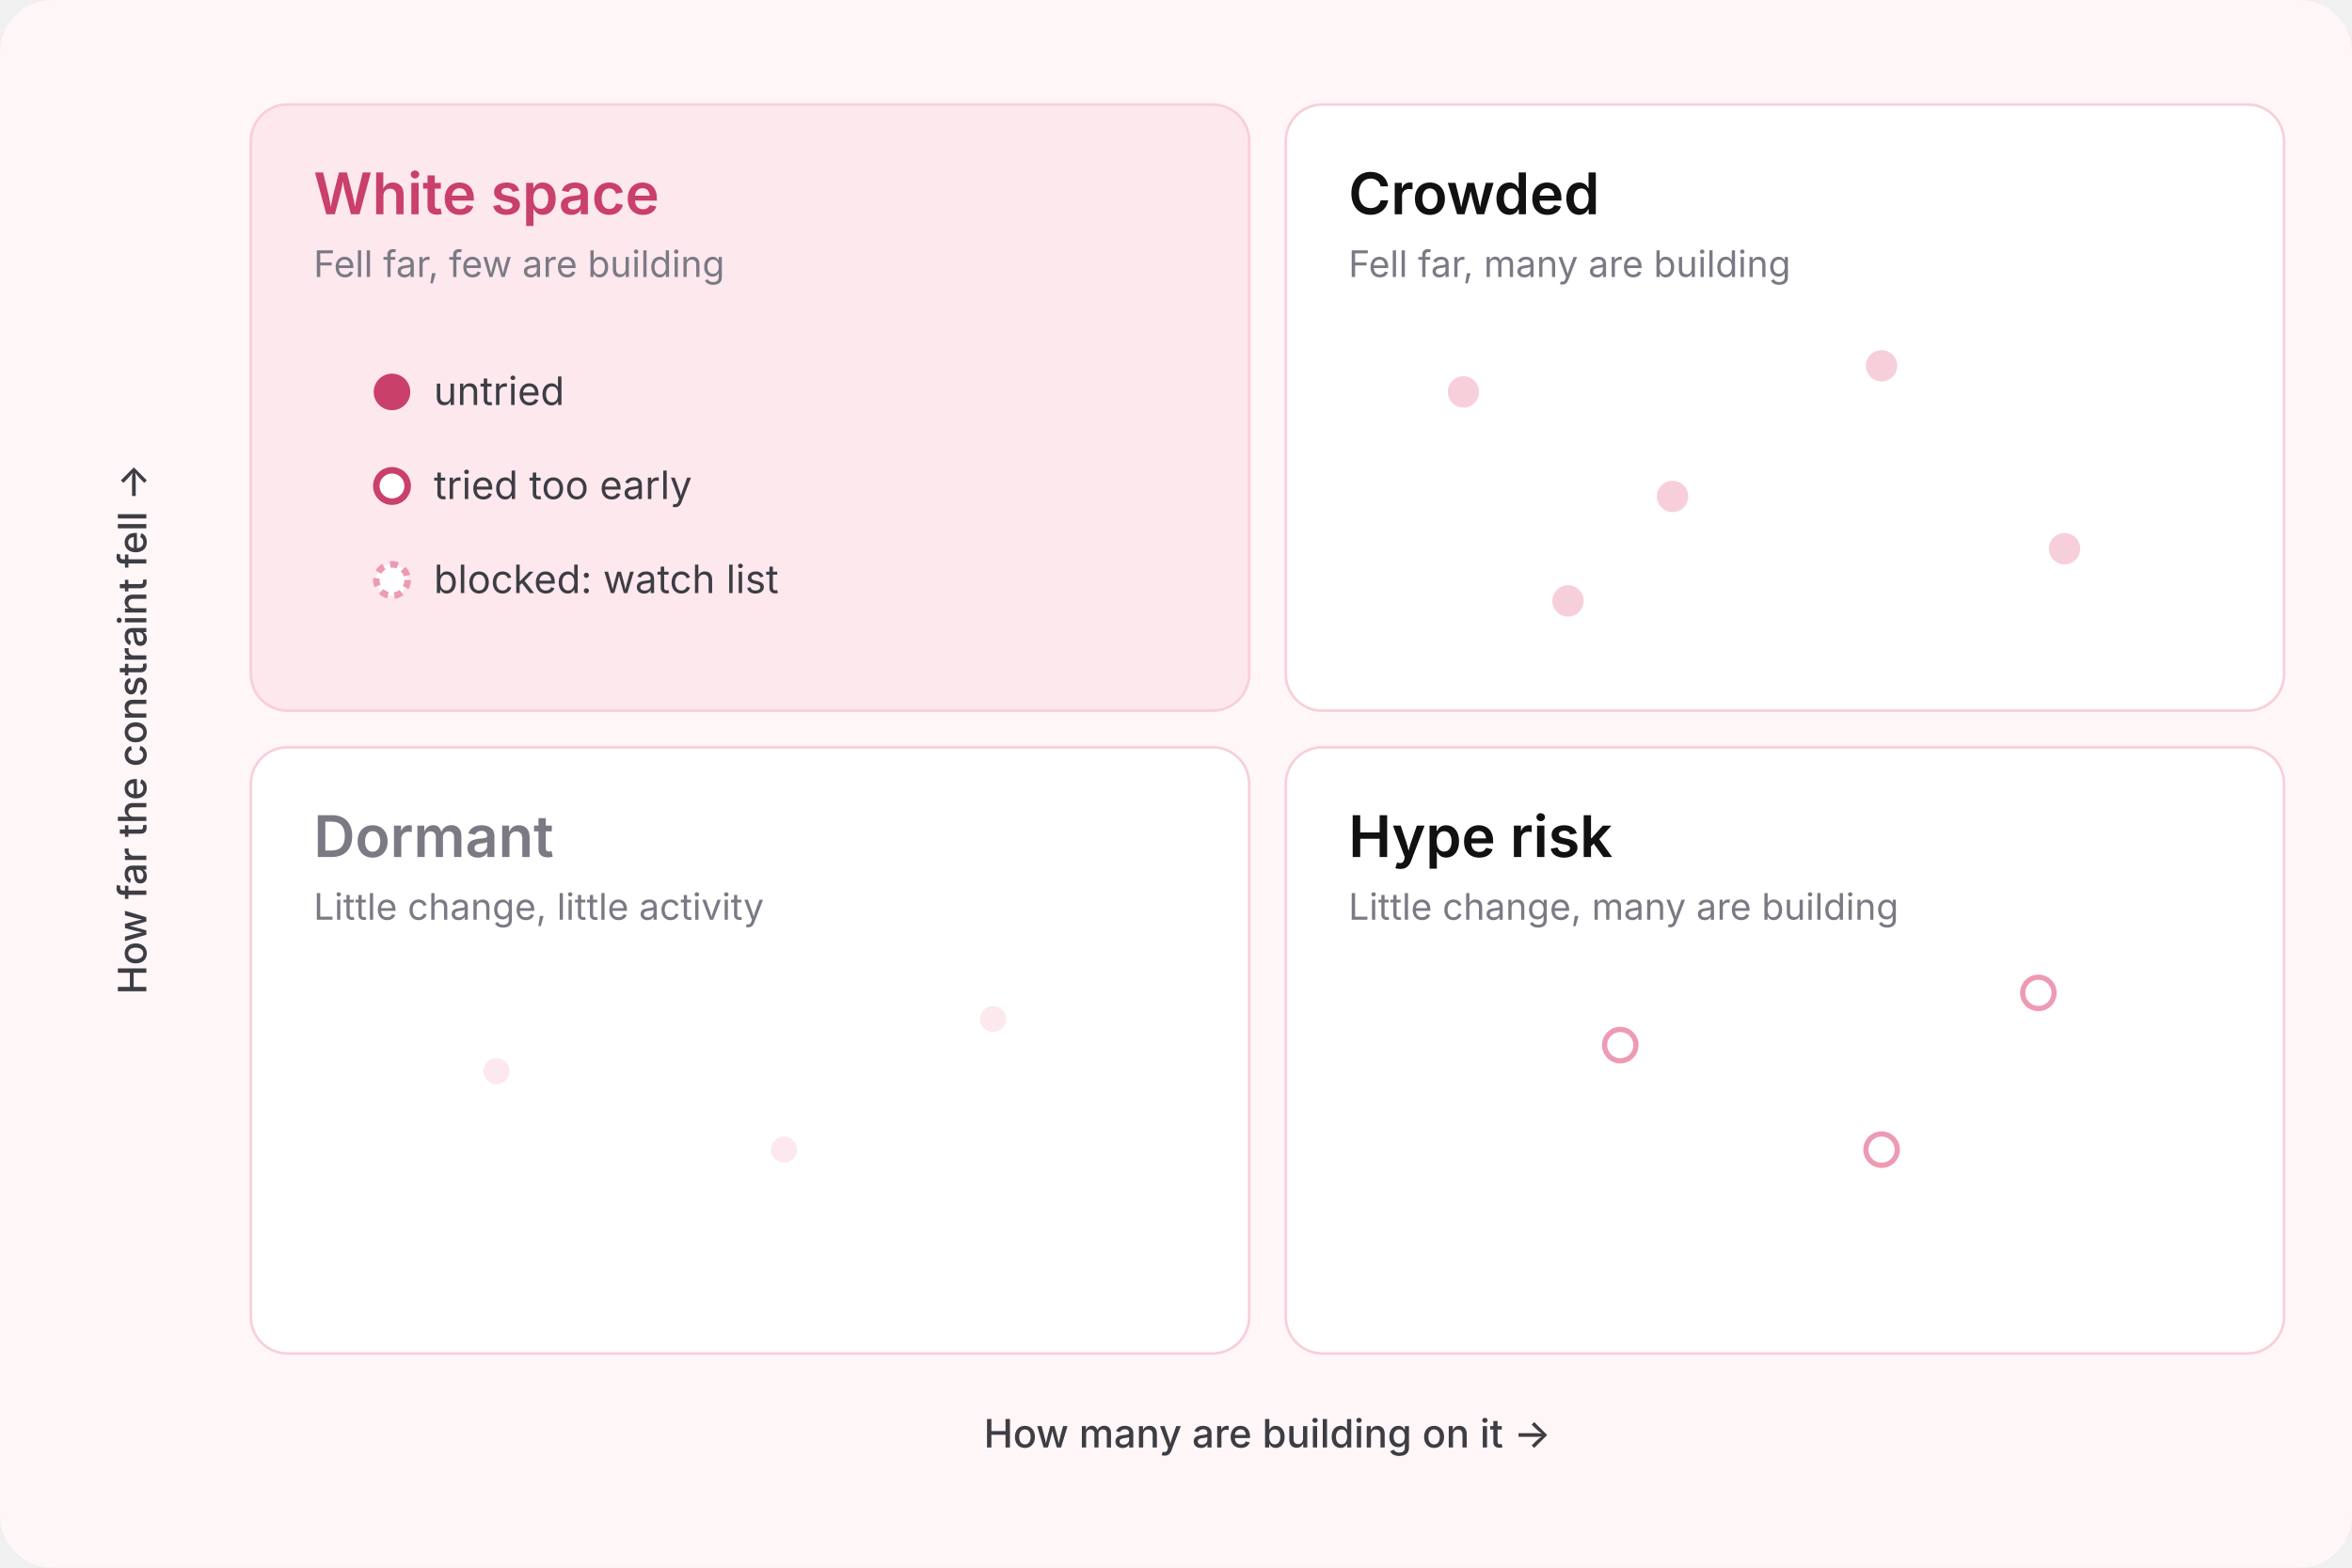
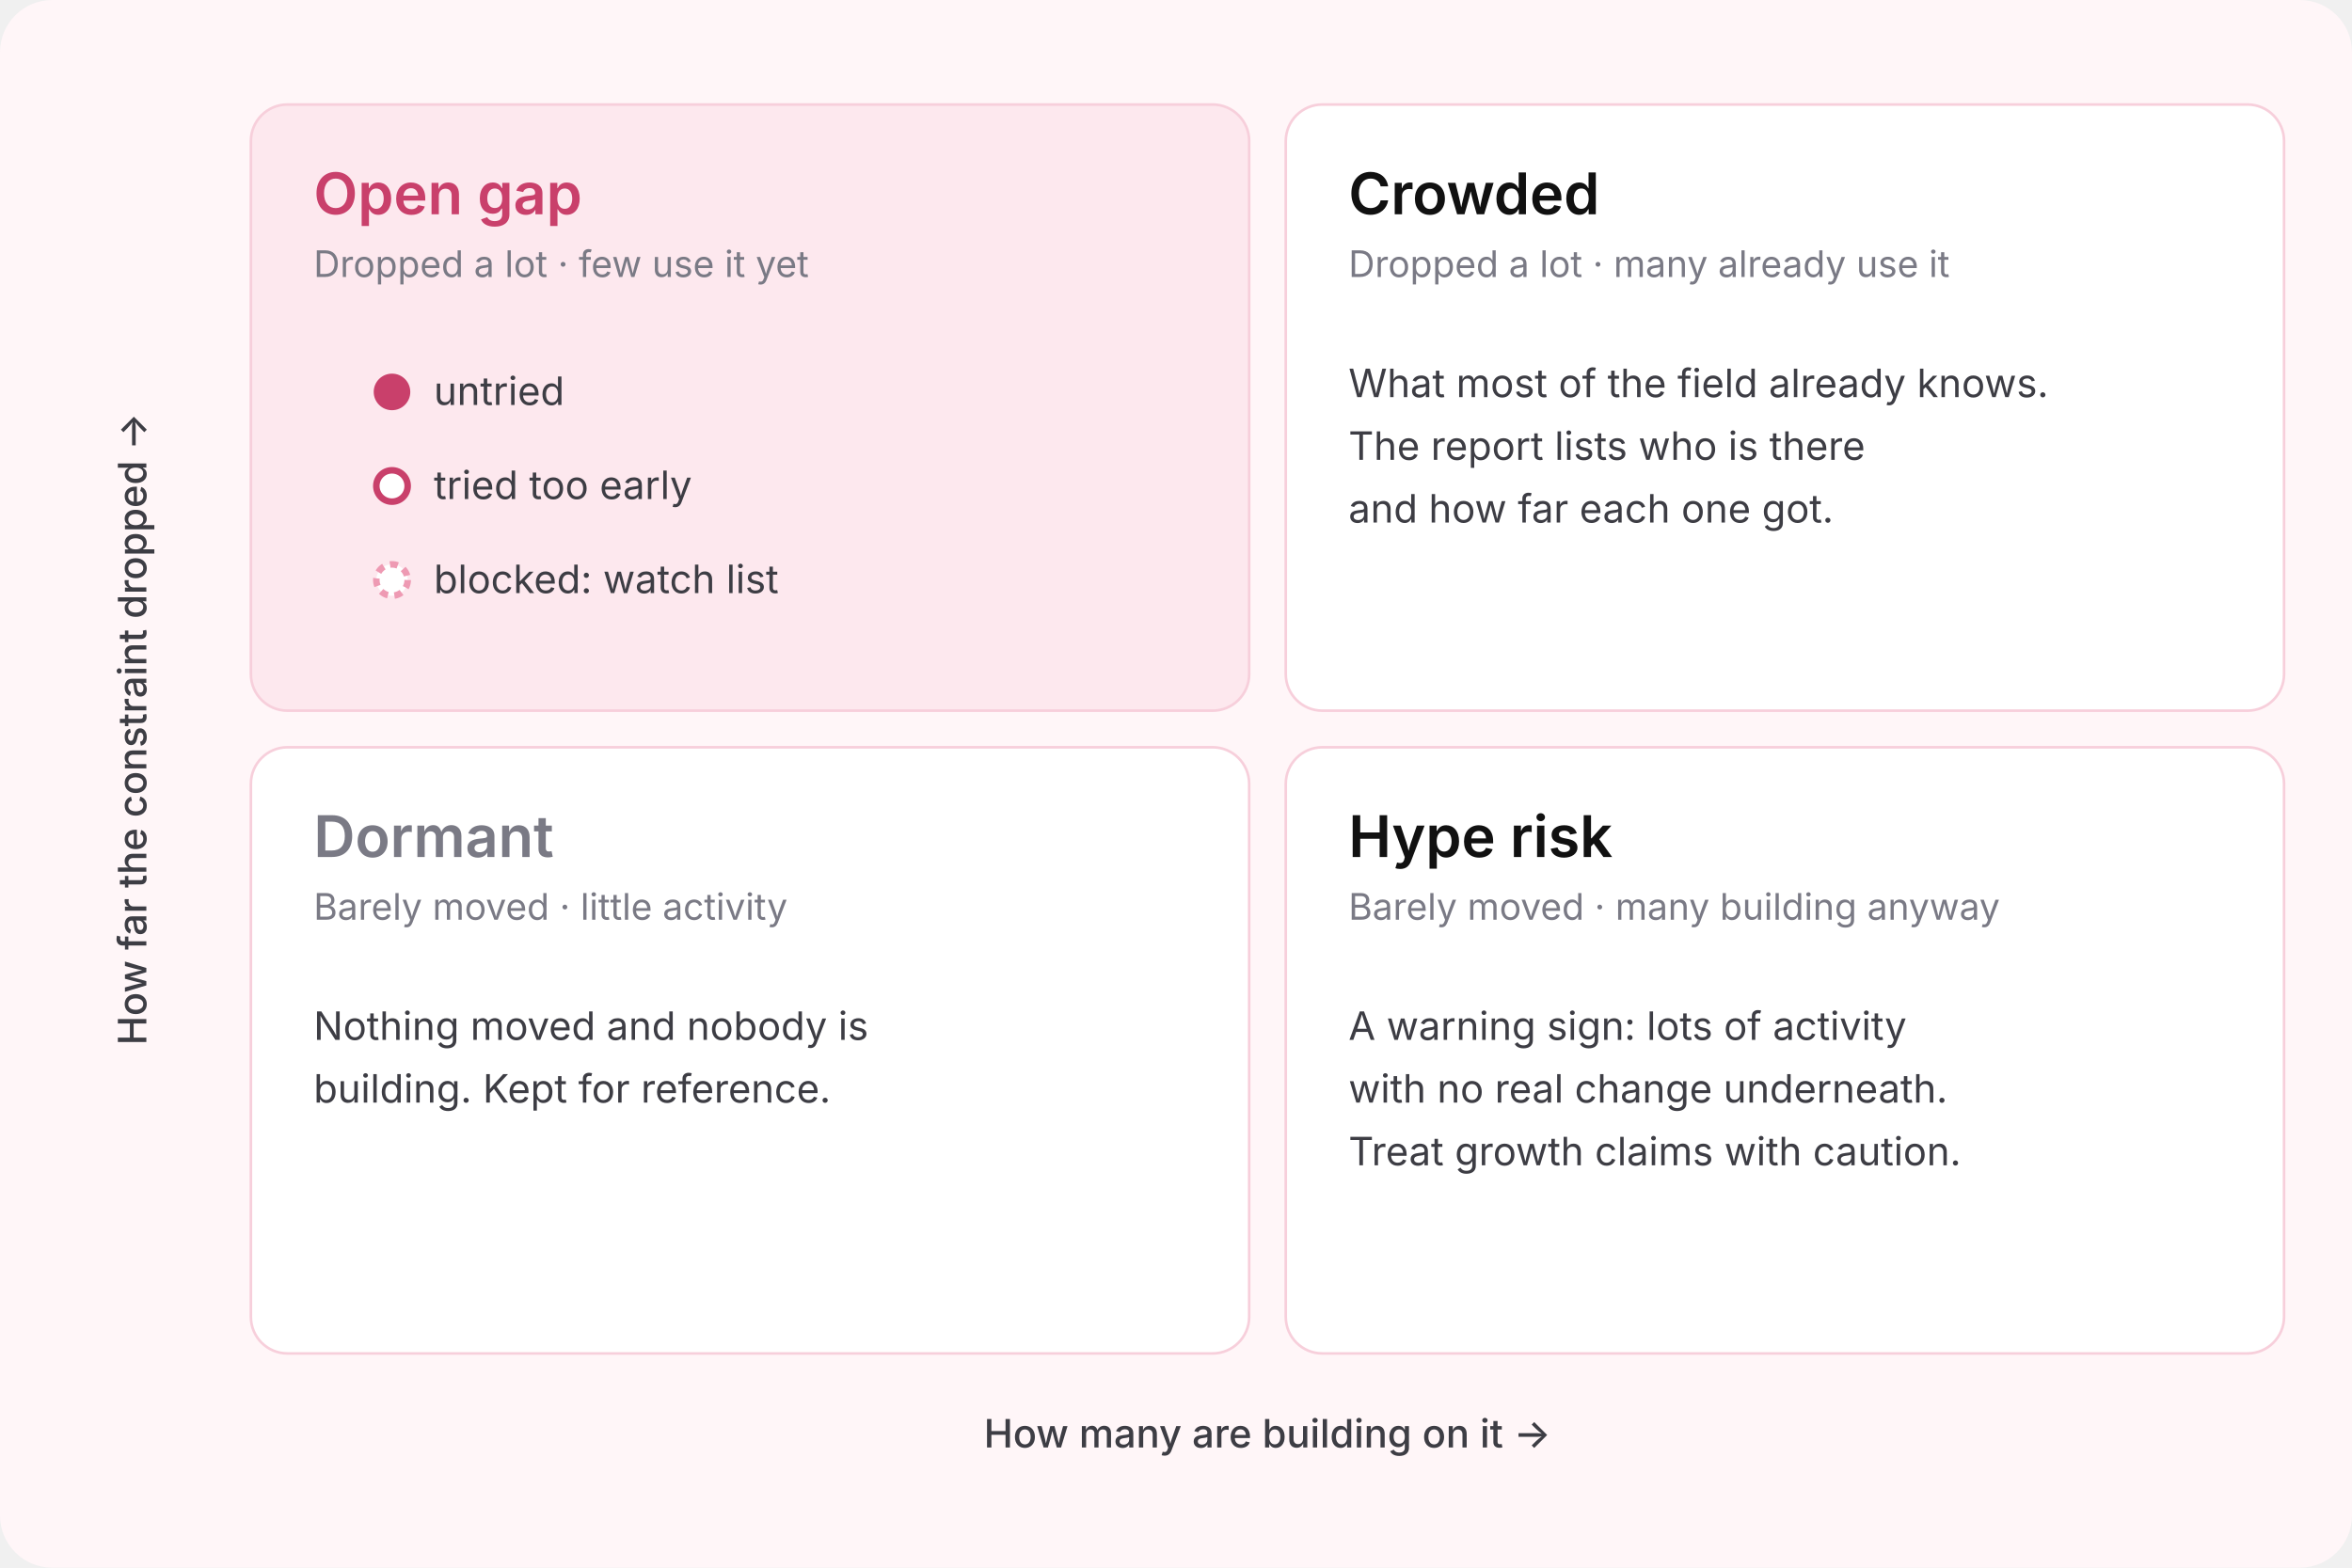
<svg xmlns="http://www.w3.org/2000/svg" viewBox="0 0 900 600" width="900" height="600" role="img" aria-label="Gap matrix: how far each constraint fell against how many companies build on it" font-family="Inter, -apple-system, BlinkMacSystemFont, 'Segoe UI', Roboto, Helvetica, Arial, sans-serif">
  <rect width="900" height="600" rx="20" fill="#FFF6F8" />
  <rect x="96" y="40" width="382" height="232" rx="14" fill="#FDE8EE" stroke="#F7CFDB" />
-   <text x="120" y="82" font-size="22" font-weight="600" fill="#C9406B" text-anchor="start">White space</text>
-   <text x="120" y="106" font-size="14" font-weight="400" fill="#7A7A85" text-anchor="start">Fell far, few are building</text>
+   <text x="120" y="82" font-size="22" font-weight="600" fill="#C9406B" text-anchor="start">Open gap</text>
+   <text x="120" y="106" font-size="14" font-weight="400" fill="#7A7A85" text-anchor="start">Dropped a lot · few use it yet</text>
  <rect x="492" y="40" width="382" height="232" rx="14" fill="#FFFFFF" stroke="#F7CFDB" />
  <text x="516" y="82" font-size="22" font-weight="600" fill="#111111" text-anchor="start">Crowded</text>
-   <text x="516" y="106" font-size="14" font-weight="400" fill="#7A7A85" text-anchor="start">Fell far, many are building</text>
+   <text x="516" y="106" font-size="14" font-weight="400" fill="#7A7A85" text-anchor="start">Dropped a lot · many already use it</text>
  <rect x="96" y="286" width="382" height="232" rx="14" fill="#FFFFFF" stroke="#F7CFDB" />
  <text x="120" y="328" font-size="22" font-weight="600" fill="#7A7A85" text-anchor="start">Dormant</text>
-   <text x="120" y="352" font-size="14" font-weight="400" fill="#7A7A85" text-anchor="start">Little change, little activity</text>
+   <text x="120" y="352" font-size="14" font-weight="400" fill="#7A7A85" text-anchor="start">Barely moved · little activity</text>
  <rect x="492" y="286" width="382" height="232" rx="14" fill="#FFFFFF" stroke="#F7CFDB" />
  <text x="516" y="328" font-size="22" font-weight="600" fill="#111111" text-anchor="start">Hype risk</text>
-   <text x="516" y="352" font-size="14" font-weight="400" fill="#7A7A85" text-anchor="start">Little change, many are building</text>
+   <text x="516" y="352" font-size="14" font-weight="400" fill="#7A7A85" text-anchor="start">Barely moved · many building anyway</text>
  <circle cx="150" cy="150" r="7" fill="#C9406B" />
  <text x="166" y="155" font-size="15" font-weight="400" fill="#3D3D44" text-anchor="start">untried</text>
  <circle cx="150" cy="186" r="6" fill="#FFFFFF" stroke="#C9406B" stroke-width="2.5" />
  <text x="166" y="191" font-size="15" font-weight="400" fill="#3D3D44" text-anchor="start">tried too early</text>
  <circle cx="150" cy="222" r="6" fill="#FFFFFF" stroke="#EE9AB3" stroke-width="2.5" stroke-dasharray="3 2.5" />
  <text x="166" y="227" font-size="15" font-weight="400" fill="#3D3D44" text-anchor="start">blocked: watch list</text>
-   <circle cx="560" cy="150" r="6" fill="#F7CFDB" />
-   <circle cx="640" cy="190" r="6" fill="#F7CFDB" />
-   <circle cx="720" cy="140" r="6" fill="#F7CFDB" />
-   <circle cx="790" cy="210" r="6" fill="#F7CFDB" />
-   <circle cx="600" cy="230" r="6" fill="#F7CFDB" />
-   <circle cx="620" cy="400" r="6" fill="#FFFFFF" stroke="#EE9AB3" stroke-width="2" />
-   <circle cx="720" cy="440" r="6" fill="#FFFFFF" stroke="#EE9AB3" stroke-width="2" />
-   <circle cx="780" cy="380" r="6" fill="#FFFFFF" stroke="#EE9AB3" stroke-width="2" />
-   <circle cx="190" cy="410" r="5" fill="#FDE8EE" />
-   <circle cx="300" cy="440" r="5" fill="#FDE8EE" />
-   <circle cx="380" cy="390" r="5" fill="#FDE8EE" />
+   <text x="516" y="152" font-size="15" font-weight="400" fill="#3D3D44" text-anchor="start">What most of the field already knows.</text>
+   <text x="516" y="176" font-size="15" font-weight="400" fill="#3D3D44" text-anchor="start">The report lists who is there</text>
+   <text x="516" y="200" font-size="15" font-weight="400" fill="#3D3D44" text-anchor="start">and how far each one got.</text>
+   <text x="516" y="398" font-size="15" font-weight="400" fill="#3D3D44" text-anchor="start">A warning sign: lots of activity</text>
+   <text x="516" y="422" font-size="15" font-weight="400" fill="#3D3D44" text-anchor="start">with no real change underneath.</text>
+   <text x="516" y="446" font-size="15" font-weight="400" fill="#3D3D44" text-anchor="start">Treat growth claims with caution.</text>
+   <text x="120" y="398" font-size="15" font-weight="400" fill="#3D3D44" text-anchor="start">Nothing moved and nobody is</text>
+   <text x="120" y="422" font-size="15" font-weight="400" fill="#3D3D44" text-anchor="start">building. Kept for reference.</text>
  <text x="485.0" y="554" font-size="15" font-weight="500" fill="#3D3D44" text-anchor="middle">How many are building on it  →</text>
-   <text x="56" y="279.0" font-size="15" font-weight="500" fill="#3D3D44" text-anchor="middle" transform="rotate(-90 56 279.0)">How far the constraint fell  →</text>
+   <text x="56" y="279.0" font-size="15" font-weight="500" fill="#3D3D44" text-anchor="middle" transform="rotate(-90 56 279.0)">How far the constraint dropped  →</text>
</svg>
